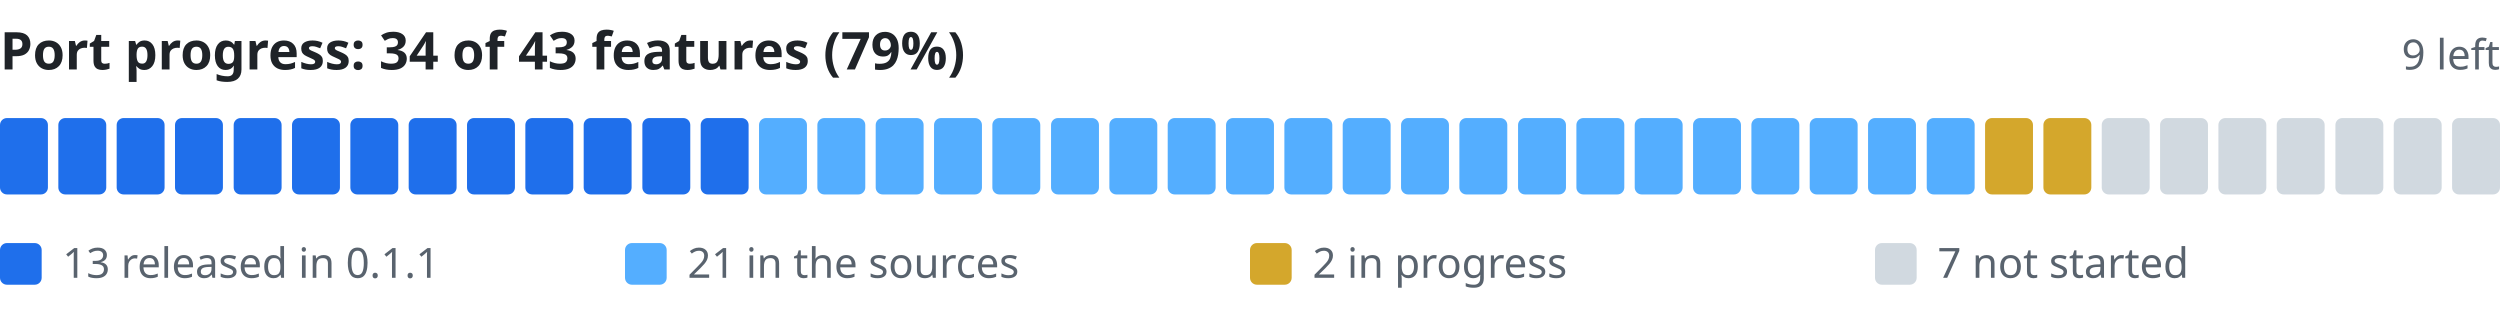
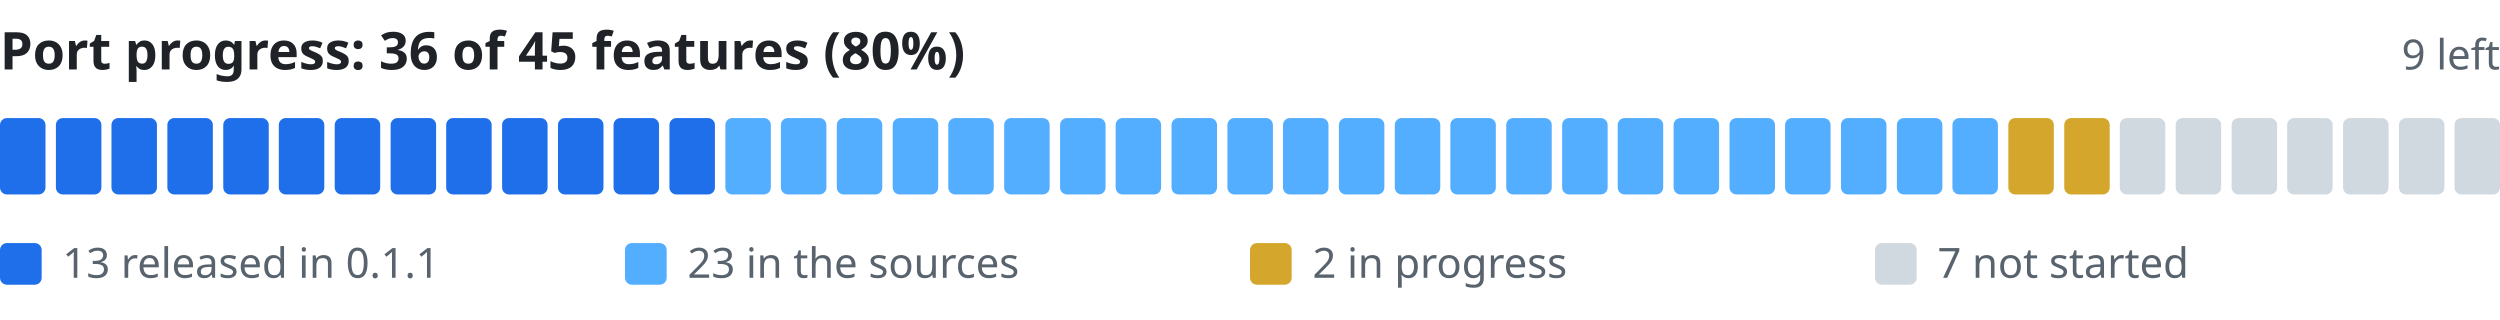
- <svg xmlns="http://www.w3.org/2000/svg" width="720" height="92" viewBox="0 0 720 92" role="img" aria-label="34 of 43 features done, 9 left">
+ <svg xmlns="http://www.w3.org/2000/svg" width="720" height="92" viewBox="0 0 720 92" role="img" aria-label="36 of 45 features done, 9 left">
  <style>
text { font-family: -apple-system, "Segoe UI", "Noto Sans", Helvetica, Arial, sans-serif; fill: #1f2328; }
.title { font-size: 15px; font-weight: 600; }
.small { font-size: 12px; fill: #59636e; }
.released { fill: #1f6feb; }
.sources { fill: #54aeff; }
.doing { fill: #d4a72c; }
.left { fill: #d1d9e0; }
@media (prefers-color-scheme: dark) {
  text { fill: #f0f6fc; }
  .small { fill: #9198a1; }
  .released { fill: #4493f8; }
  .sources { fill: #1f4f8f; }
  .doing { fill: #bb8009; }
  .left { fill: #3d444d; }
}
</style>
-   <text class="title" x="0" y="20">Port progress: 34 of 43 features (79%)</text>
+   <text class="title" x="0" y="20">Port progress: 36 of 45 features (80%)</text>
  <text class="small" x="720" y="20" text-anchor="end">9 left</text>
-   <rect class="released" x="0.0" y="34" width="13.8" height="22" rx="2" />
-   <rect class="released" x="16.8" y="34" width="13.8" height="22" rx="2" />
-   <rect class="released" x="33.6" y="34" width="13.8" height="22" rx="2" />
-   <rect class="released" x="50.4" y="34" width="13.8" height="22" rx="2" />
-   <rect class="released" x="67.3" y="34" width="13.8" height="22" rx="2" />
-   <rect class="released" x="84.1" y="34" width="13.8" height="22" rx="2" />
-   <rect class="released" x="100.9" y="34" width="13.8" height="22" rx="2" />
-   <rect class="released" x="117.7" y="34" width="13.8" height="22" rx="2" />
-   <rect class="released" x="134.5" y="34" width="13.8" height="22" rx="2" />
-   <rect class="released" x="151.3" y="34" width="13.8" height="22" rx="2" />
-   <rect class="released" x="168.1" y="34" width="13.8" height="22" rx="2" />
-   <rect class="released" x="185.0" y="34" width="13.8" height="22" rx="2" />
-   <rect class="released" x="201.8" y="34" width="13.8" height="22" rx="2" />
-   <rect class="sources" x="218.6" y="34" width="13.8" height="22" rx="2" />
-   <rect class="sources" x="235.4" y="34" width="13.8" height="22" rx="2" />
-   <rect class="sources" x="252.2" y="34" width="13.8" height="22" rx="2" />
-   <rect class="sources" x="269.0" y="34" width="13.8" height="22" rx="2" />
-   <rect class="sources" x="285.8" y="34" width="13.8" height="22" rx="2" />
-   <rect class="sources" x="302.7" y="34" width="13.8" height="22" rx="2" />
-   <rect class="sources" x="319.5" y="34" width="13.8" height="22" rx="2" />
-   <rect class="sources" x="336.3" y="34" width="13.8" height="22" rx="2" />
-   <rect class="sources" x="353.1" y="34" width="13.8" height="22" rx="2" />
-   <rect class="sources" x="369.9" y="34" width="13.8" height="22" rx="2" />
-   <rect class="sources" x="386.7" y="34" width="13.8" height="22" rx="2" />
-   <rect class="sources" x="403.5" y="34" width="13.8" height="22" rx="2" />
-   <rect class="sources" x="420.3" y="34" width="13.8" height="22" rx="2" />
-   <rect class="sources" x="437.2" y="34" width="13.8" height="22" rx="2" />
-   <rect class="sources" x="454.0" y="34" width="13.8" height="22" rx="2" />
-   <rect class="sources" x="470.8" y="34" width="13.8" height="22" rx="2" />
-   <rect class="sources" x="487.6" y="34" width="13.8" height="22" rx="2" />
-   <rect class="sources" x="504.4" y="34" width="13.8" height="22" rx="2" />
-   <rect class="sources" x="521.2" y="34" width="13.8" height="22" rx="2" />
-   <rect class="sources" x="538.0" y="34" width="13.8" height="22" rx="2" />
-   <rect class="sources" x="554.9" y="34" width="13.8" height="22" rx="2" />
-   <rect class="doing" x="571.7" y="34" width="13.8" height="22" rx="2" />
-   <rect class="doing" x="588.5" y="34" width="13.8" height="22" rx="2" />
-   <rect class="left" x="605.3" y="34" width="13.8" height="22" rx="2" />
-   <rect class="left" x="622.1" y="34" width="13.8" height="22" rx="2" />
-   <rect class="left" x="638.9" y="34" width="13.8" height="22" rx="2" />
-   <rect class="left" x="655.7" y="34" width="13.8" height="22" rx="2" />
-   <rect class="left" x="672.6" y="34" width="13.8" height="22" rx="2" />
-   <rect class="left" x="689.4" y="34" width="13.8" height="22" rx="2" />
-   <rect class="left" x="706.2" y="34" width="13.8" height="22" rx="2" />
+   <rect class="released" x="0.0" y="34" width="13.1" height="22" rx="2" />
+   <rect class="released" x="16.1" y="34" width="13.1" height="22" rx="2" />
+   <rect class="released" x="32.1" y="34" width="13.1" height="22" rx="2" />
+   <rect class="released" x="48.2" y="34" width="13.1" height="22" rx="2" />
+   <rect class="released" x="64.3" y="34" width="13.1" height="22" rx="2" />
+   <rect class="released" x="80.3" y="34" width="13.1" height="22" rx="2" />
+   <rect class="released" x="96.4" y="34" width="13.1" height="22" rx="2" />
+   <rect class="released" x="112.5" y="34" width="13.1" height="22" rx="2" />
+   <rect class="released" x="128.5" y="34" width="13.1" height="22" rx="2" />
+   <rect class="released" x="144.6" y="34" width="13.1" height="22" rx="2" />
+   <rect class="released" x="160.7" y="34" width="13.1" height="22" rx="2" />
+   <rect class="released" x="176.7" y="34" width="13.1" height="22" rx="2" />
+   <rect class="released" x="192.8" y="34" width="13.1" height="22" rx="2" />
+   <rect class="sources" x="208.9" y="34" width="13.1" height="22" rx="2" />
+   <rect class="sources" x="224.9" y="34" width="13.1" height="22" rx="2" />
+   <rect class="sources" x="241.0" y="34" width="13.1" height="22" rx="2" />
+   <rect class="sources" x="257.1" y="34" width="13.1" height="22" rx="2" />
+   <rect class="sources" x="273.1" y="34" width="13.1" height="22" rx="2" />
+   <rect class="sources" x="289.2" y="34" width="13.1" height="22" rx="2" />
+   <rect class="sources" x="305.3" y="34" width="13.1" height="22" rx="2" />
+   <rect class="sources" x="321.3" y="34" width="13.1" height="22" rx="2" />
+   <rect class="sources" x="337.4" y="34" width="13.1" height="22" rx="2" />
+   <rect class="sources" x="353.5" y="34" width="13.1" height="22" rx="2" />
+   <rect class="sources" x="369.5" y="34" width="13.1" height="22" rx="2" />
+   <rect class="sources" x="385.6" y="34" width="13.1" height="22" rx="2" />
+   <rect class="sources" x="401.7" y="34" width="13.1" height="22" rx="2" />
+   <rect class="sources" x="417.7" y="34" width="13.1" height="22" rx="2" />
+   <rect class="sources" x="433.8" y="34" width="13.1" height="22" rx="2" />
+   <rect class="sources" x="449.9" y="34" width="13.1" height="22" rx="2" />
+   <rect class="sources" x="465.9" y="34" width="13.1" height="22" rx="2" />
+   <rect class="sources" x="482.0" y="34" width="13.1" height="22" rx="2" />
+   <rect class="sources" x="498.1" y="34" width="13.1" height="22" rx="2" />
+   <rect class="sources" x="514.1" y="34" width="13.1" height="22" rx="2" />
+   <rect class="sources" x="530.2" y="34" width="13.1" height="22" rx="2" />
+   <rect class="sources" x="546.3" y="34" width="13.1" height="22" rx="2" />
+   <rect class="sources" x="562.3" y="34" width="13.1" height="22" rx="2" />
+   <rect class="doing" x="578.4" y="34" width="13.1" height="22" rx="2" />
+   <rect class="doing" x="594.5" y="34" width="13.1" height="22" rx="2" />
+   <rect class="left" x="610.5" y="34" width="13.1" height="22" rx="2" />
+   <rect class="left" x="626.6" y="34" width="13.1" height="22" rx="2" />
+   <rect class="left" x="642.7" y="34" width="13.1" height="22" rx="2" />
+   <rect class="left" x="658.7" y="34" width="13.1" height="22" rx="2" />
+   <rect class="left" x="674.8" y="34" width="13.1" height="22" rx="2" />
+   <rect class="left" x="690.9" y="34" width="13.1" height="22" rx="2" />
+   <rect class="left" x="706.9" y="34" width="13.1" height="22" rx="2" />
  <rect class="released" x="0" y="70" width="12" height="12" rx="2" />
  <text class="small" x="18" y="80">13 released in 0.1.1</text>
  <rect class="sources" x="180" y="70" width="12" height="12" rx="2" />
-   <text class="small" x="198" y="80">21 in the sources</text>
+   <text class="small" x="198" y="80">23 in the sources</text>
  <rect class="doing" x="360" y="70" width="12" height="12" rx="2" />
  <text class="small" x="378" y="80">2 in progress</text>
  <rect class="left" x="540" y="70" width="12" height="12" rx="2" />
  <text class="small" x="558" y="80">7 not started</text>
</svg>
